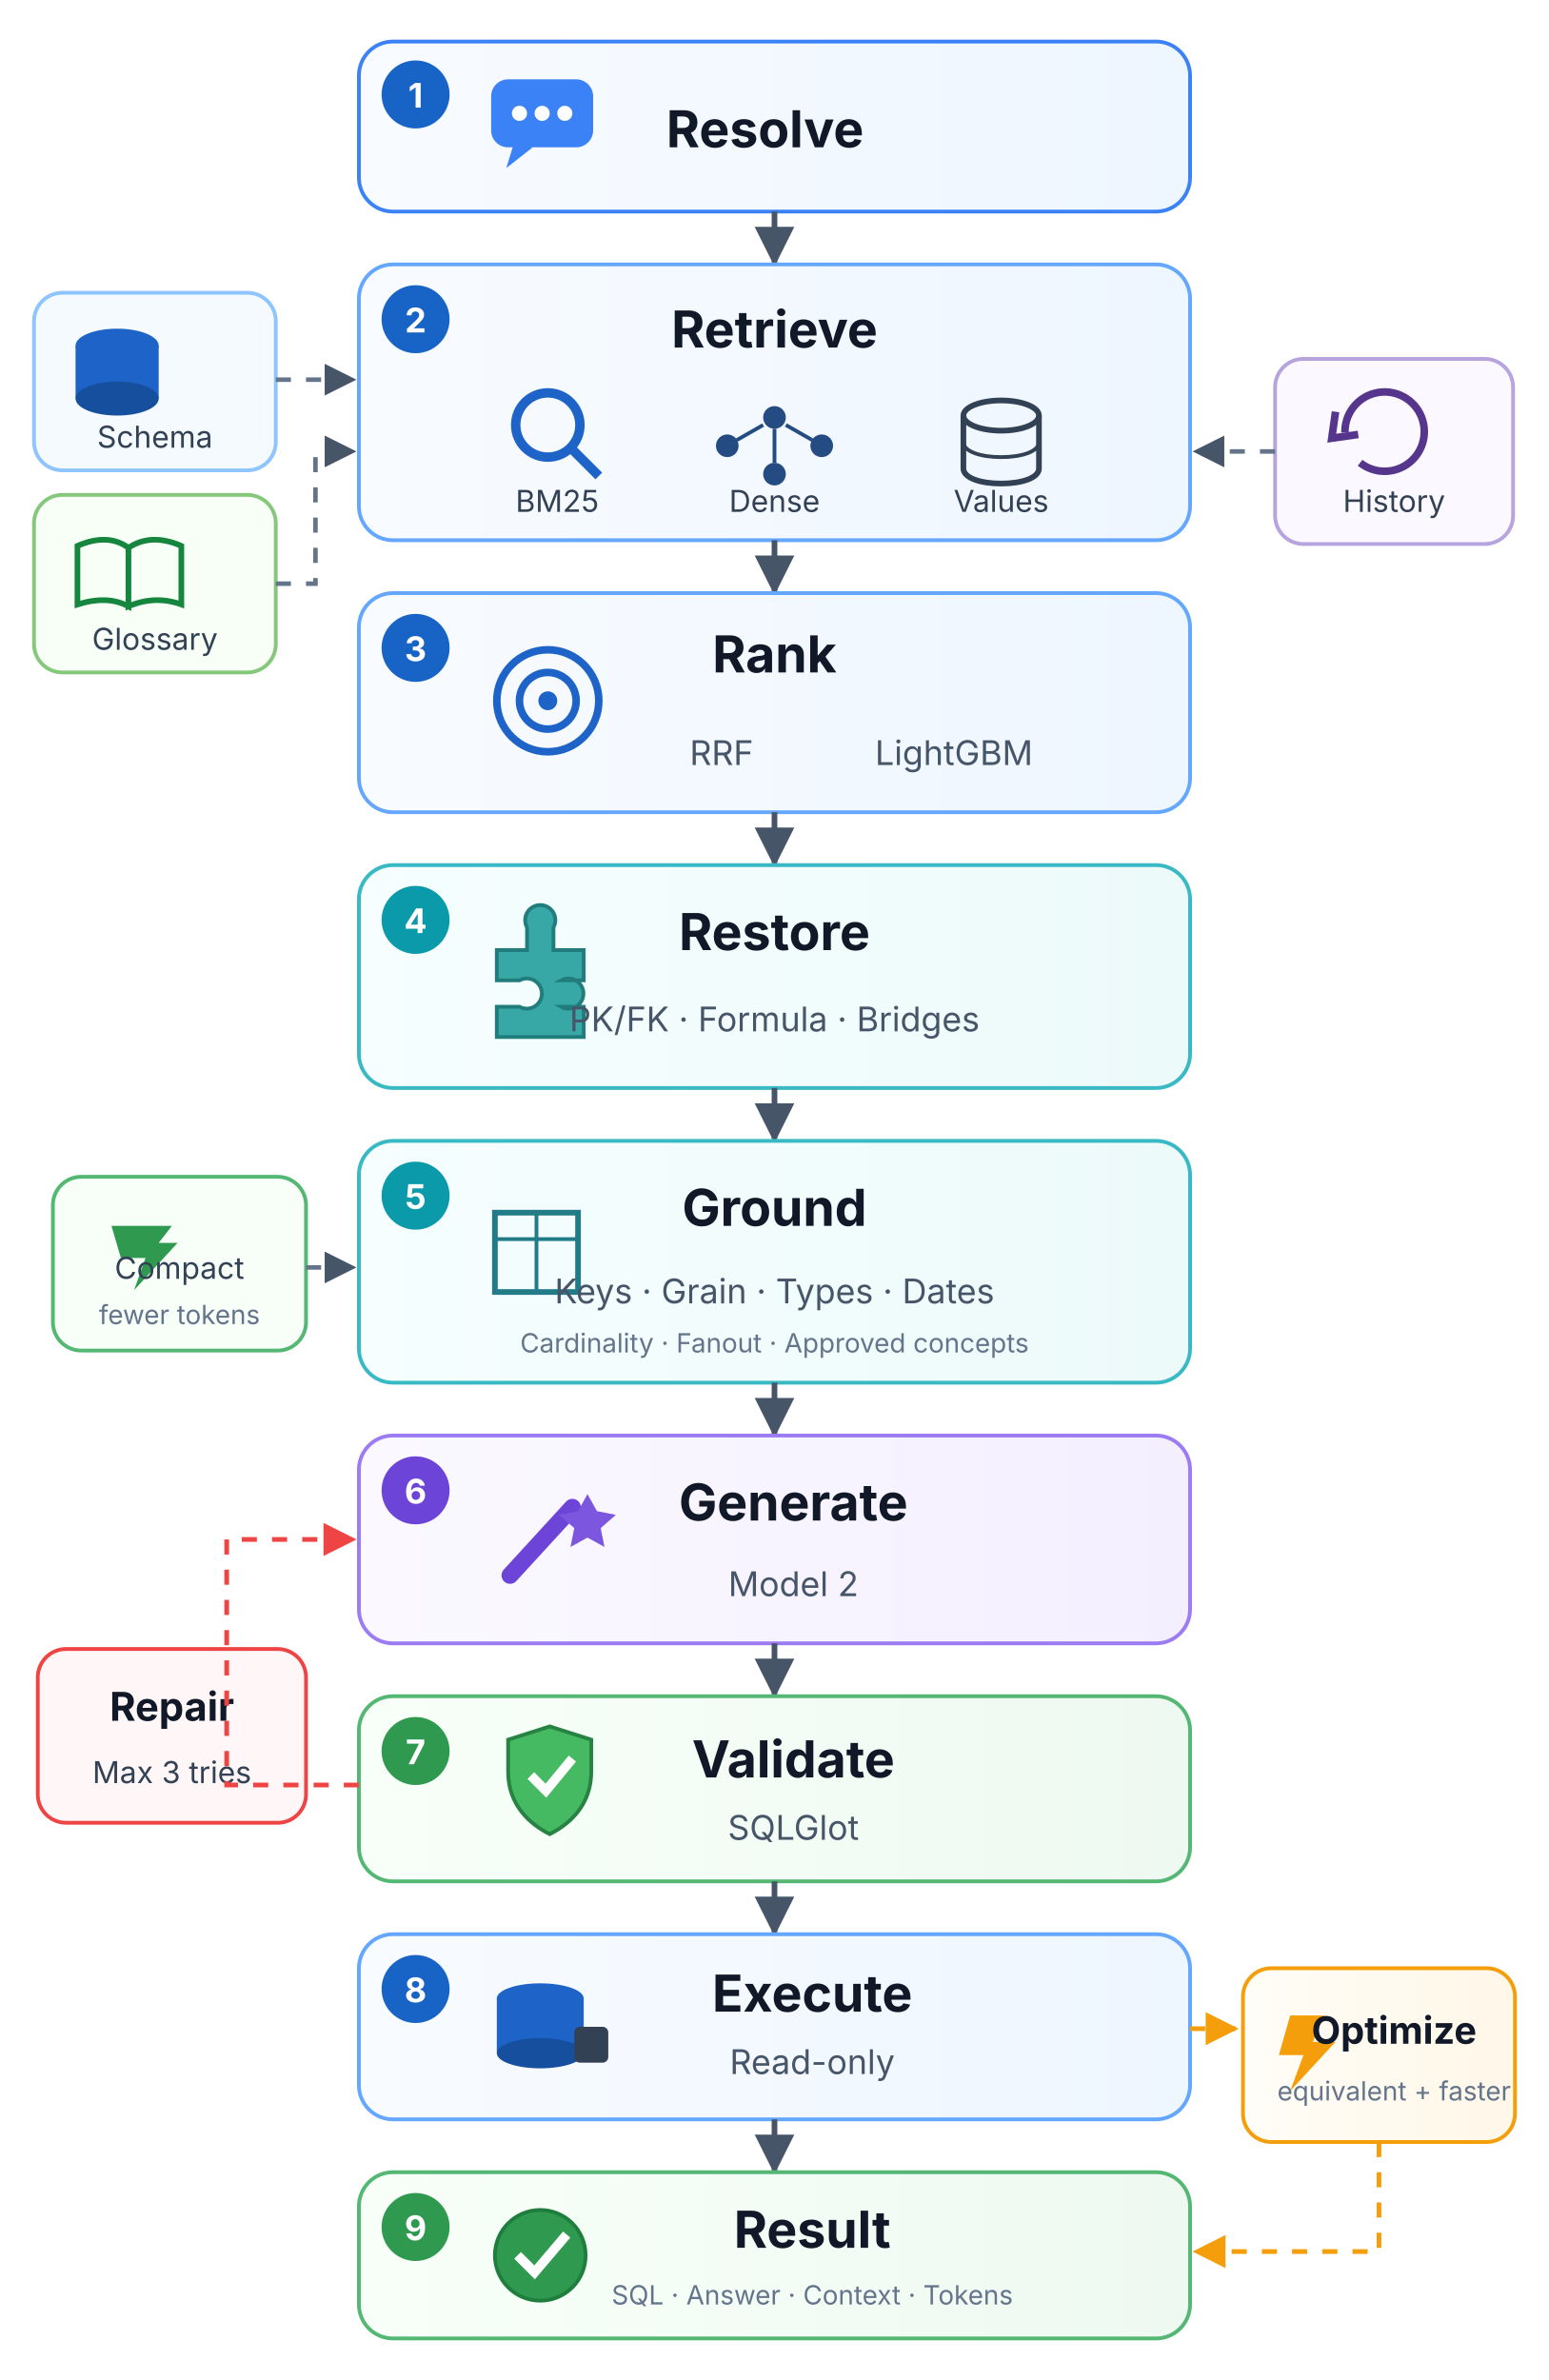
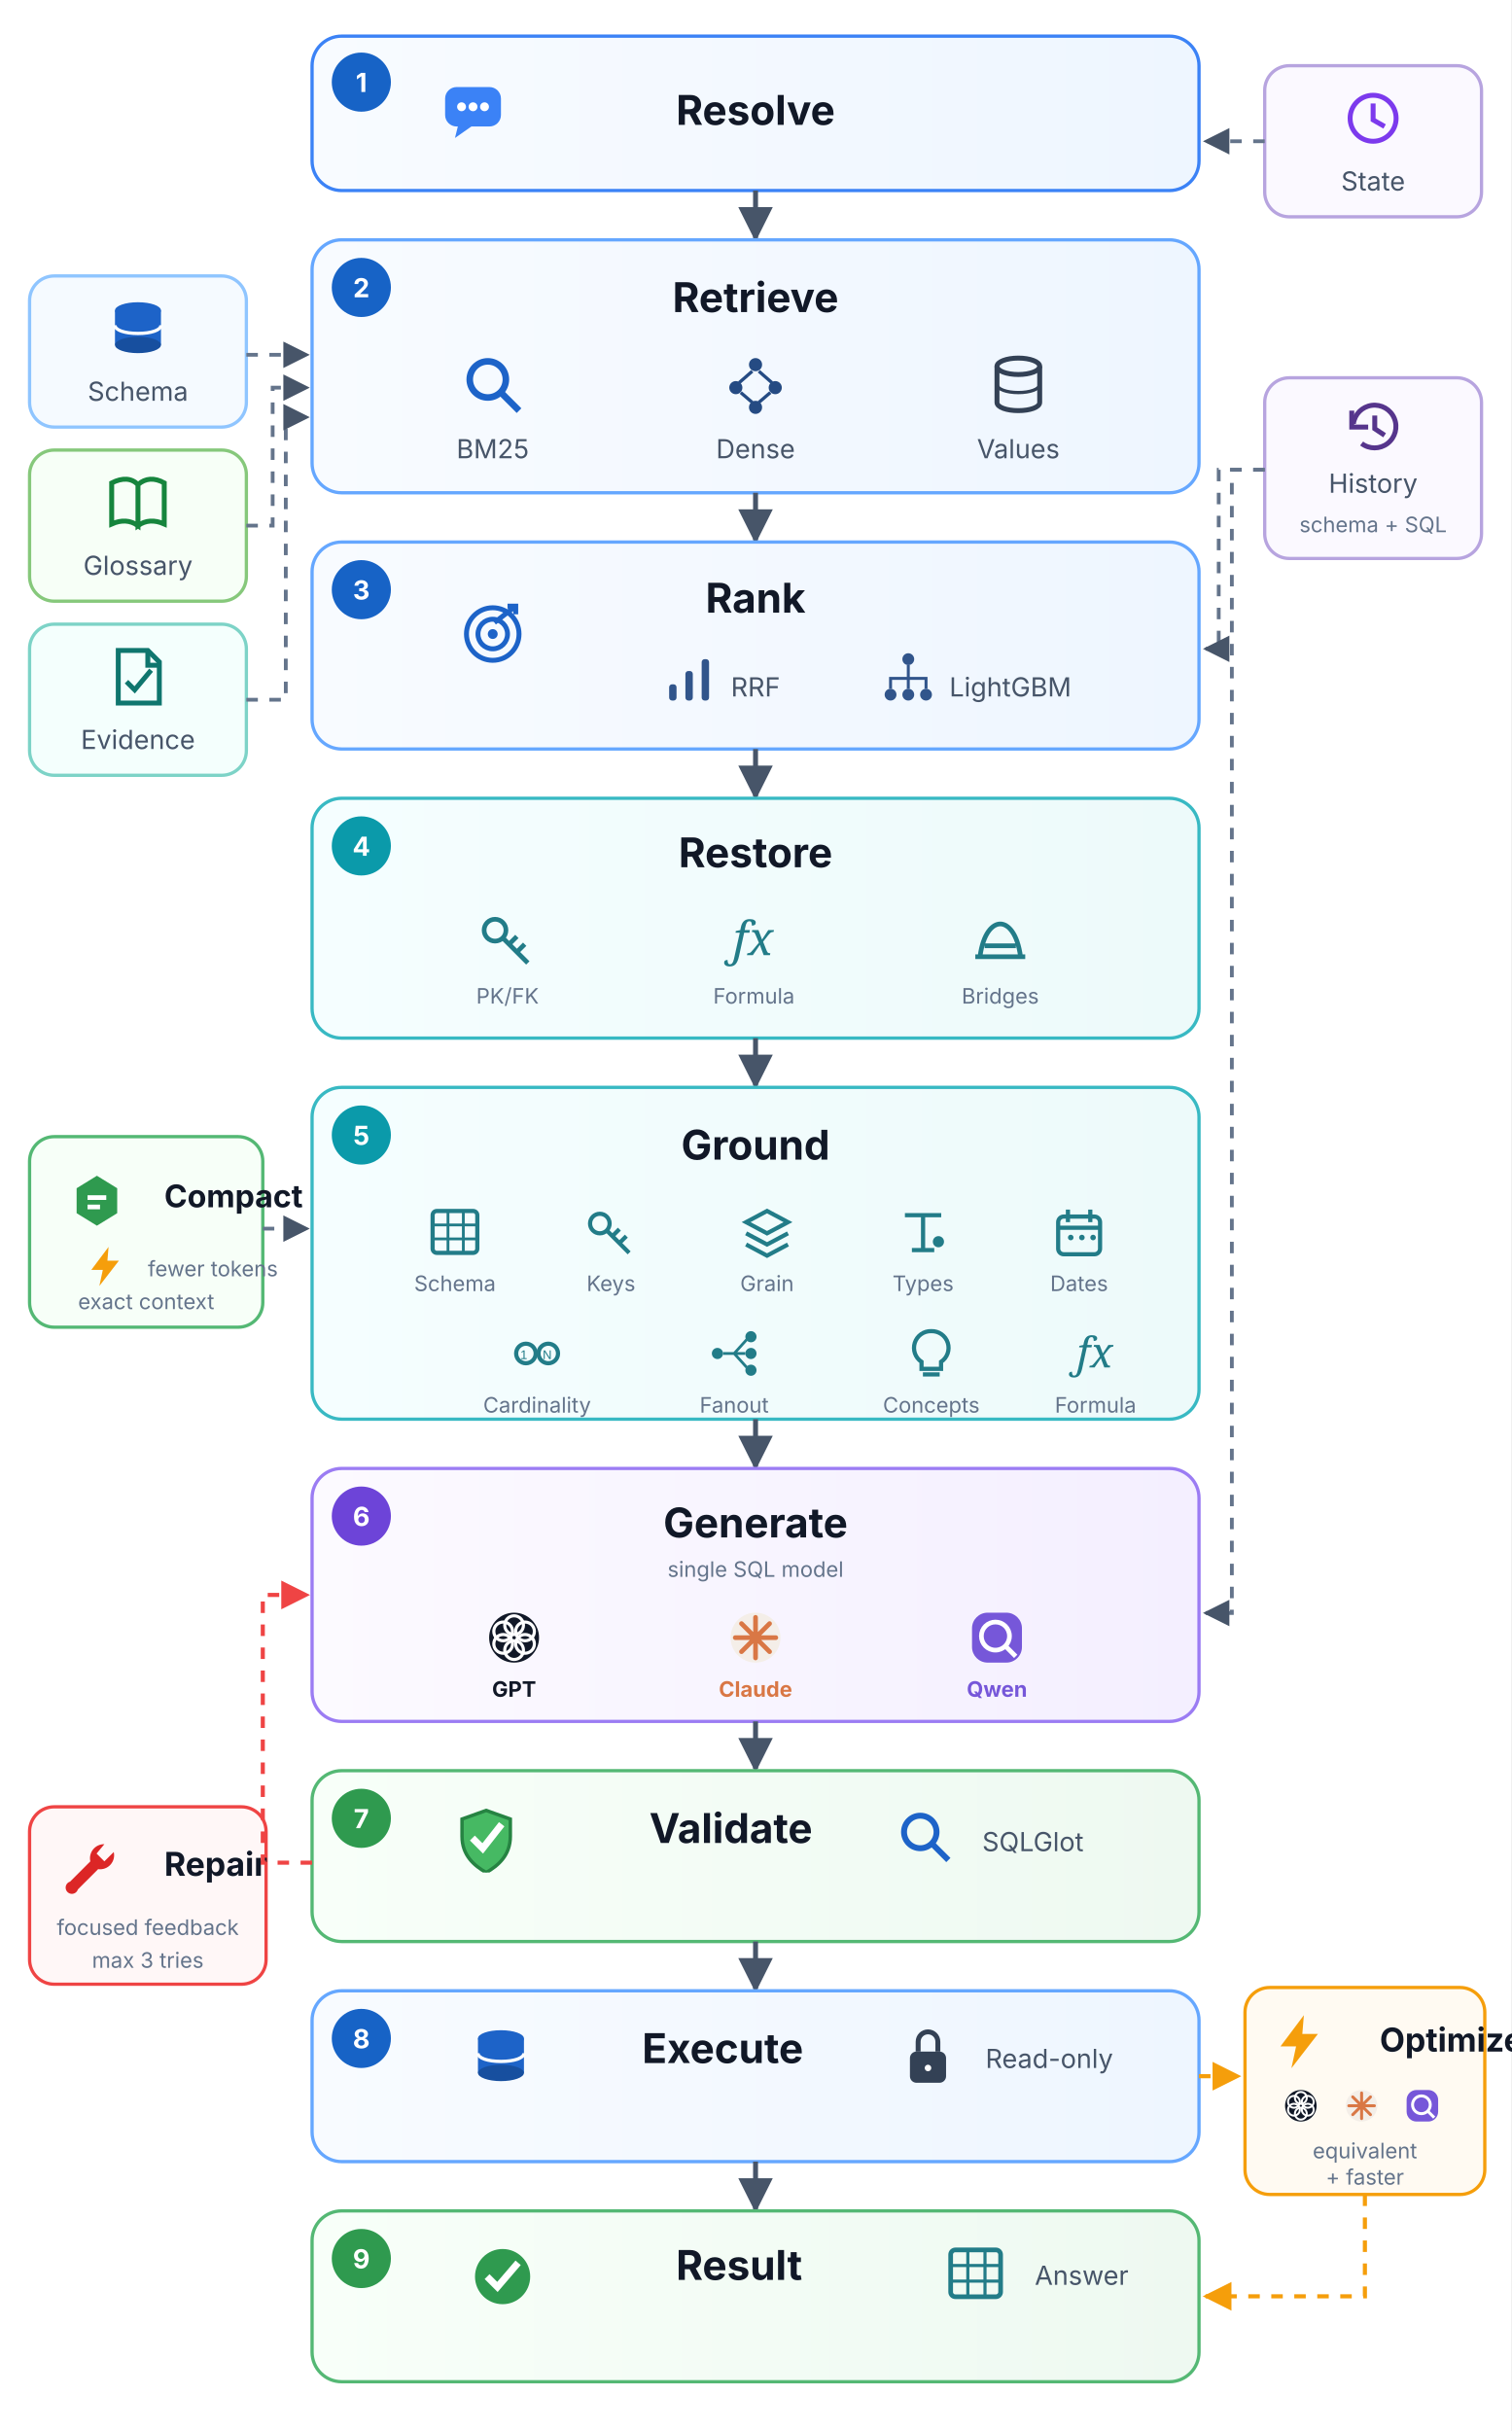
- <svg xmlns="http://www.w3.org/2000/svg" width="820" height="1260" viewBox="0 0 820 1260">
+ <svg xmlns="http://www.w3.org/2000/svg" width="920" height="1480" viewBox="0 0 920 1480">
  <defs>
    <style>
-       .title{font:700 27px Inter,Arial,sans-serif;fill:#111827}.sub{font:18px Inter,Arial,sans-serif;fill:#475569}.small{font:16px Inter,Arial,sans-serif;fill:#334155}.tiny{font:14px Inter,Arial,sans-serif;fill:#64748b}.n{font:700 18px Inter,Arial,sans-serif;fill:#fff}.arrow{stroke:#475569;stroke-width:3;fill:none;marker-end:url(#m)}.dash{stroke:#64748b;stroke-width:2.4;fill:none;stroke-dasharray:8 8;marker-end:url(#m)}.repair{stroke:#ef4444;stroke-width:2.5;fill:none;stroke-dasharray:8 8;marker-end:url(#mr)}.opt{stroke:#f59e0b;stroke-width:2.5;fill:none;stroke-dasharray:8 8;marker-end:url(#mo)}
-     </style>
-     <marker id="m" viewBox="0 0 10 10" refX="9" refY="5" markerWidth="7" markerHeight="7" orient="auto-start-reverse">
+ .t{font:700 25px Inter,Arial,sans-serif;fill:#111827}.s{font:16px Inter,Arial,sans-serif;fill:#475569}.xs{font:13px Inter,Arial,sans-serif;fill:#64748b}.n{font:700 16px Inter,Arial,sans-serif;fill:#fff}.brand{font:700 13px Inter,Arial,sans-serif}.a{stroke:#475569;stroke-width:3;fill:none;marker-end:url(#m)}.d{stroke:#64748b;stroke-width:2.3;fill:none;stroke-dasharray:7 7;marker-end:url(#m)}.r{stroke:#ef4444;stroke-width:2.5;fill:none;stroke-dasharray:7 7;marker-end:url(#mr)}.o{stroke:#f59e0b;stroke-width:2.5;fill:none;stroke-dasharray:7 7;marker-end:url(#mo)}
+ </style>
+     <marker id="m" viewBox="0 0 10 10" refX="9" refY="5" markerWidth="7" markerHeight="7" orient="auto">
      <path d="M0 0L10 5L0 10Z" fill="#475569" />
    </marker>
-     <marker id="mr" viewBox="0 0 10 10" refX="9" refY="5" markerWidth="7" markerHeight="7" orient="auto-start-reverse">
+     <marker id="mr" viewBox="0 0 10 10" refX="9" refY="5" markerWidth="7" markerHeight="7" orient="auto">
      <path d="M0 0L10 5L0 10Z" fill="#ef4444" />
    </marker>
-     <marker id="mo" viewBox="0 0 10 10" refX="9" refY="5" markerWidth="7" markerHeight="7" orient="auto-start-reverse">
+     <marker id="mo" viewBox="0 0 10 10" refX="9" refY="5" markerWidth="7" markerHeight="7" orient="auto">
      <path d="M0 0L10 5L0 10Z" fill="#f59e0b" />
    </marker>
-     <linearGradient id="blue" x1="0" x2="1">
+     <linearGradient id="b" x1="0" x2="1">
      <stop stop-color="#f8fbff" />
      <stop offset="1" stop-color="#eef6ff" />
    </linearGradient>
-     <linearGradient id="cyan" x1="0" x2="1">
-       <stop stop-color="#f6feff" />
+     <linearGradient id="c" x1="0" x2="1">
+       <stop stop-color="#f5feff" />
      <stop offset="1" stop-color="#edfafa" />
    </linearGradient>
-     <linearGradient id="purple" x1="0" x2="1">
-       <stop stop-color="#fbf9ff" />
+     <linearGradient id="p" x1="0" x2="1">
+       <stop stop-color="#fcfaff" />
      <stop offset="1" stop-color="#f4efff" />
    </linearGradient>
-     <linearGradient id="green" x1="0" x2="1">
+     <linearGradient id="g" x1="0" x2="1">
      <stop stop-color="#f8fff9" />
      <stop offset="1" stop-color="#eef9f1" />
    </linearGradient>
-     <linearGradient id="amber" x1="0" x2="1">
-       <stop stop-color="#fffdf7" />
-       <stop offset="1" stop-color="#fff7e8" />
+     <linearGradient id="y" x1="0" x2="1">
+       <stop stop-color="#fffdf6" />
+       <stop offset="1" stop-color="#fff7e7" />
    </linearGradient>
+     <symbol id="chat" viewBox="0 0 40 40">
+       <rect x="3" y="6" width="34" height="24" rx="7" fill="#3b82f6" />
+       <path d="M11 29l-2 8 10-7" fill="#3b82f6" />
+       <circle cx="13" cy="18" r="2.7" fill="#fff" />
+       <circle cx="20" cy="18" r="2.7" fill="#fff" />
+       <circle cx="27" cy="18" r="2.7" fill="#fff" />
+     </symbol>
+     <symbol id="db" viewBox="0 0 40 40">
+       <ellipse cx="20" cy="9" rx="14" ry="5" fill="#1d63c8" />
+       <rect x="6" y="9" width="28" height="21" fill="#1d63c8" />
+       <ellipse cx="20" cy="30" rx="14" ry="5" fill="#174f9f" />
+       <path d="M6 18c0 3 6 5 14 5s14-2 14-5" fill="none" stroke="#fff" stroke-width="2" />
+     </symbol>
+     <symbol id="book" viewBox="0 0 40 40">
+       <path d="M4 8q10-5 16 1v25q-7-5-16-1zM20 9q7-6 16-1v25q-9-4-16 1z" fill="none" stroke="#16853d" stroke-width="3" />
+     </symbol>
+     <symbol id="hist" viewBox="0 0 40 40">
+       <path d="M8 18a13 13 0 1 1 5 12" fill="none" stroke="#56358c" stroke-width="3" />
+       <path d="M7 10v10h10" fill="none" stroke="#56358c" stroke-width="3" />
+       <path d="M21 13v8l6 4" fill="none" stroke="#56358c" stroke-width="3" />
+     </symbol>
+     <symbol id="evidence" viewBox="0 0 40 40">
+       <path d="M8 4h18l7 7v25H8z" fill="none" stroke="#0f766e" stroke-width="3" />
+       <path d="M26 4v9h7" fill="none" stroke="#0f766e" stroke-width="3" />
+       <path d="M13 23l5 5 10-12" fill="none" stroke="#0f766e" stroke-width="3" />
+     </symbol>
+     <symbol id="state" viewBox="0 0 40 40">
+       <circle cx="20" cy="20" r="14" fill="none" stroke="#7c3aed" stroke-width="3" />
+       <path d="M20 11v10l7 4" fill="none" stroke="#7c3aed" stroke-width="3" />
+     </symbol>
+     <symbol id="search" viewBox="0 0 40 40">
+       <circle cx="17" cy="17" r="11" fill="none" stroke="#1d63c8" stroke-width="4" />
+       <line x1="25" y1="25" x2="36" y2="36" stroke="#1d63c8" stroke-width="4" />
+     </symbol>
+     <symbol id="embed" viewBox="0 0 40 40">
+       <circle cx="20" cy="8" r="4" fill="#254b83" />
+       <circle cx="8" cy="22" r="4" fill="#254b83" />
+       <circle cx="32" cy="22" r="4" fill="#254b83" />
+       <circle cx="20" cy="34" r="4" fill="#254b83" />
+       <path d="M18 12L10 19M22 12l8 7M11 25l7 6M29 25l-7 6" stroke="#254b83" stroke-width="2" />
+     </symbol>
+     <symbol id="values" viewBox="0 0 40 40">
+       <ellipse cx="20" cy="9" rx="13" ry="5" fill="none" stroke="#334155" stroke-width="3" />
+       <path d="M7 9v22c0 3 6 5 13 5s13-2 13-5V9" fill="none" stroke="#334155" stroke-width="3" />
+       <path d="M7 20c0 3 6 5 13 5s13-2 13-5" fill="none" stroke="#334155" stroke-width="2" />
+     </symbol>
+     <symbol id="target" viewBox="0 0 40 40">
+       <circle cx="20" cy="20" r="16" fill="none" stroke="#1d63c8" stroke-width="3" />
+       <circle cx="20" cy="20" r="9" fill="none" stroke="#1d63c8" stroke-width="3" />
+       <circle cx="20" cy="20" r="3" fill="#1d63c8" />
+       <path d="M21 13L34 3M29 3h5v5" stroke="#1d63c8" stroke-width="3" fill="none" />
+     </symbol>
+     <symbol id="bars" viewBox="0 0 40 40">
+       <rect x="6" y="24" width="5" height="11" rx="2" fill="#31558b" />
+       <rect x="17" y="15" width="5" height="20" rx="2" fill="#31558b" />
+       <rect x="28" y="7" width="5" height="28" rx="2" fill="#31558b" />
+     </symbol>
+     <symbol id="tree" viewBox="0 0 40 40">
+       <circle cx="20" cy="7" r="4" fill="#31558b" />
+       <circle cx="8" cy="31" r="4" fill="#31558b" />
+       <circle cx="20" cy="31" r="4" fill="#31558b" />
+       <circle cx="32" cy="31" r="4" fill="#31558b" />
+       <path d="M20 11v9M8 27v-7h24v7M20 20v7" stroke="#31558b" stroke-width="2" fill="none" />
+     </symbol>
+     <symbol id="key" viewBox="0 0 40 40">
+       <circle cx="12" cy="14" r="7" fill="none" stroke="#227c88" stroke-width="3" />
+       <path d="M17 19l16 16M26 28l5-5M21 23l5-5" stroke="#227c88" stroke-width="3" />
+     </symbol>
+     <symbol id="formula" viewBox="0 0 40 40">
+       <text x="4" y="30" font-family="Georgia,serif" font-size="30" font-style="italic" fill="#227c88">ƒx</text>
+     </symbol>
+     <symbol id="bridge" viewBox="0 0 40 40">
+       <path d="M4 31h32M7 31c2-15 8-21 13-21s11 6 13 21M10 24h20" fill="none" stroke="#227c88" stroke-width="3" />
+     </symbol>
+     <symbol id="table" viewBox="0 0 40 40">
+       <rect x="4" y="5" width="32" height="30" rx="3" fill="none" stroke="#227c88" stroke-width="3" />
+       <path d="M4 15h32M4 25h32M15 5v30M26 5v30" stroke="#227c88" stroke-width="2" />
+     </symbol>
+     <symbol id="grain" viewBox="0 0 40 40">
+       <path d="M20 5L35 13 20 21 5 13zM5 21l15 8 15-8M5 29l15 8 15-8" fill="none" stroke="#227c88" stroke-width="3" />
+     </symbol>
+     <symbol id="type" viewBox="0 0 40 40">
+       <path d="M7 8h26M20 8v25M12 33h16" stroke="#227c88" stroke-width="3" fill="none" />
+       <circle cx="31" cy="27" r="4" fill="#227c88" />
+     </symbol>
+     <symbol id="date" viewBox="0 0 40 40">
+       <rect x="5" y="9" width="30" height="27" rx="4" fill="none" stroke="#227c88" stroke-width="3" />
+       <path d="M5 17h30M12 4v9M28 4v9" stroke="#227c88" stroke-width="3" />
+       <circle cx="14" cy="24" r="2" fill="#227c88" />
+       <circle cx="22" cy="24" r="2" fill="#227c88" />
+       <circle cx="30" cy="24" r="2" fill="#227c88" />
+     </symbol>
+     <symbol id="card" viewBox="0 0 40 40">
+       <circle cx="12" cy="20" r="7" fill="none" stroke="#227c88" stroke-width="3" />
+       <circle cx="28" cy="20" r="7" fill="none" stroke="#227c88" stroke-width="3" />
+       <path d="M19 20h2" stroke="#227c88" stroke-width="3" />
+       <text x="8" y="24" font-family="Arial" font-size="9" fill="#227c88">1</text>
+       <text x="24" y="24" font-family="Arial" font-size="9" fill="#227c88">N</text>
+     </symbol>
+     <symbol id="fanout" viewBox="0 0 40 40">
+       <circle cx="8" cy="20" r="4" fill="#227c88" />
+       <circle cx="32" cy="8" r="4" fill="#227c88" />
+       <circle cx="32" cy="20" r="4" fill="#227c88" />
+       <circle cx="32" cy="32" r="4" fill="#227c88" />
+       <path d="M12 20h8M20 20l9-10M20 20h8M20 20l9 10" stroke="#227c88" stroke-width="2" />
+     </symbol>
+     <symbol id="concept" viewBox="0 0 40 40">
+       <path d="M20 4a12 12 0 0 0-7 22v5h14v-5a12 12 0 0 0-7-22z" fill="none" stroke="#227c88" stroke-width="3" />
+       <path d="M14 35h12" stroke="#227c88" stroke-width="3" />
+     </symbol>
+     <symbol id="bolt" viewBox="0 0 40 40">
+       <path d="M23 3L8 23h10l-3 14 17-22H22z" fill="#f59e0b" />
+     </symbol>
+     <symbol id="token" viewBox="0 0 40 40">
+       <path d="M20 4l13 8v16l-13 8-13-8V12z" fill="#2f9a4f" />
+       <path d="M14 18h12M14 24h8" stroke="#fff" stroke-width="3" />
+     </symbol>
+     <symbol id="gpt" viewBox="0 0 40 40">
+       <circle cx="20" cy="20" r="16" fill="#111827" />
+       <g fill="none" stroke="#fff" stroke-width="2">
+         <circle cx="20" cy="12" r="6" />
+         <circle cx="27" cy="16" r="6" />
+         <circle cx="27" cy="24" r="6" />
+         <circle cx="20" cy="28" r="6" />
+         <circle cx="13" cy="24" r="6" />
+         <circle cx="13" cy="16" r="6" />
+       </g>
+     </symbol>
+     <symbol id="claude" viewBox="0 0 40 40">
+       <circle cx="20" cy="20" r="16" fill="#f4eee8" />
+       <g stroke="#d97745" stroke-width="3" stroke-linecap="round">
+         <path d="M20 7v26M7 20h26M11 11l18 18M29 11L11 29" />
+       </g>
+     </symbol>
+     <symbol id="qwen" viewBox="0 0 40 40">
+       <rect x="4" y="4" width="32" height="32" rx="10" fill="#7657d9" />
+       <circle cx="19" cy="19" r="9" fill="none" stroke="#fff" stroke-width="3" />
+       <path d="M25 25l7 7" stroke="#fff" stroke-width="3" />
+     </symbol>
+     <symbol id="shield" viewBox="0 0 40 40">
+       <path d="M20 4l14 5v10c0 11-7 17-14 21C13 36 6 30 6 19V9z" fill="#46b963" stroke="#268342" stroke-width="2" />
+       <path d="M12 20l6 6 11-14" stroke="#fff" stroke-width="4" fill="none" />
+     </symbol>
+     <symbol id="lock" viewBox="0 0 40 40">
+       <rect x="9" y="17" width="22" height="19" rx="4" fill="#334155" />
+       <path d="M14 17v-6a6 6 0 0 1 12 0v6" fill="none" stroke="#334155" stroke-width="3" />
+       <circle cx="20" cy="27" r="2" fill="#fff" />
+     </symbol>
+     <symbol id="repair" viewBox="0 0 40 40">
+       <path d="M29 5a9 9 0 0 0-9 11L7 29a4 4 0 1 0 5 5l13-13A9 9 0 0 0 35 10l-6 6-5-5z" fill="#dc2626" />
+     </symbol>
+     <symbol id="result" viewBox="0 0 40 40">
+       <circle cx="20" cy="20" r="16" fill="#2f9a4f" />
+       <path d="M11 20l6 6 12-14" fill="none" stroke="#fff" stroke-width="4" />
+     </symbol>
  </defs>
-   <rect width="820" height="1260" fill="#fff" />
-   <rect x="18" y="155" width="128" height="94" rx="15" fill="#f5faff" stroke="#8fc5ff" stroke-width="2" />
-   <ellipse cx="62" cy="183" rx="22" ry="9" fill="#1d63c8" />
-   <rect x="40" y="183" width="44" height="28" fill="#1d63c8" />
-   <ellipse cx="62" cy="211" rx="22" ry="9" fill="#174f9f" />
-   <text x="82" y="237" text-anchor="middle" class="small">Schema</text>
-   <rect x="18" y="262" width="128" height="94" rx="15" fill="#f7fff7" stroke="#86c87b" stroke-width="2" />
-   <path d="M41 289 Q57 282 68 290 V321 Q57 315 41 320Z M68 290 Q80 282 96 289 V320 Q82 315 68 321Z" fill="none" stroke="#16853d" stroke-width="3" />
-   <text x="82" y="344" text-anchor="middle" class="small">Glossary</text>
-   <rect x="675" y="190" width="126" height="98" rx="15" fill="#fbf9ff" stroke="#b7a4df" stroke-width="2" />
-   <path d="M712 229 a21 21 0 1 1 8 16" fill="none" stroke="#56358c" stroke-width="4" />
-   <path d="M707 218 l-2 14 14-2" fill="none" stroke="#56358c" stroke-width="4" />
-   <text x="738" y="271" text-anchor="middle" class="small">History</text>
-   <rect x="190" y="22" width="440" height="90" rx="18" fill="url(#blue)" stroke="#3b82f6" stroke-width="2" />
-   <circle cx="220" cy="50" r="18" fill="#1763c6" />
-   <text x="220" y="57" text-anchor="middle" class="n">1</text>
-   <rect x="260" y="42" width="54" height="36" rx="9" fill="#3b82f6" />
-   <path d="M272 76l-4 13 14-11" fill="#3b82f6" />
-   <circle cx="275" cy="60" r="4" fill="#fff" />
-   <circle cx="287" cy="60" r="4" fill="#fff" />
-   <circle cx="299" cy="60" r="4" fill="#fff" />
-   <text x="405" y="78" text-anchor="middle" class="title">Resolve</text>
-   <path d="M410 112V139" class="arrow" />
-   <rect x="190" y="140" width="440" height="146" rx="18" fill="url(#blue)" stroke="#65a7ff" stroke-width="2" />
-   <circle cx="220" cy="169" r="18" fill="#1763c6" />
-   <text x="220" y="176" text-anchor="middle" class="n">2</text>
-   <text x="410" y="184" text-anchor="middle" class="title">Retrieve</text>
-   <circle cx="290" cy="225" r="17" fill="none" stroke="#1d63c8" stroke-width="5" />
-   <line x1="303" y1="238" x2="317" y2="252" stroke="#1d63c8" stroke-width="5" />
-   <text x="295" y="271" text-anchor="middle" class="small">BM25</text>
-   <circle cx="410" cy="221" r="6" fill="#254b83" />
-   <circle cx="385" cy="236" r="6" fill="#254b83" />
-   <circle cx="435" cy="236" r="6" fill="#254b83" />
-   <circle cx="410" cy="251" r="6" fill="#254b83" />
-   <line x1="410" y1="227" x2="410" y2="245" stroke="#254b83" stroke-width="2" />
-   <line x1="404" y1="225" x2="390" y2="233" stroke="#254b83" stroke-width="2" />
-   <line x1="416" y1="225" x2="430" y2="233" stroke="#254b83" stroke-width="2" />
-   <text x="410" y="271" text-anchor="middle" class="small">Dense</text>
-   <ellipse cx="530" cy="220" rx="20" ry="8" fill="none" stroke="#334155" stroke-width="3" />
-   <path d="M510 220v28c0 5 9 8 20 8s20-3 20-8v-28" fill="none" stroke="#334155" stroke-width="3" />
-   <path d="M510 234c0 5 9 8 20 8s20-3 20-8" fill="none" stroke="#334155" stroke-width="2" />
-   <text x="530" y="271" text-anchor="middle" class="small">Values</text>
-   <path d="M146 201H187" class="dash" />
-   <path d="M146 309H167V239H187" class="dash" />
-   <path d="M675 239H633" class="dash" />
-   <path d="M410 286V313" class="arrow" />
-   <rect x="190" y="314" width="440" height="116" rx="18" fill="url(#blue)" stroke="#65a7ff" stroke-width="2" />
-   <circle cx="220" cy="343" r="18" fill="#1763c6" />
-   <text x="220" y="350" text-anchor="middle" class="n">3</text>
-   <circle cx="290" cy="371" r="27" fill="none" stroke="#1d63c8" stroke-width="4" />
-   <circle cx="290" cy="371" r="15" fill="none" stroke="#1d63c8" stroke-width="4" />
-   <circle cx="290" cy="371" r="5" fill="#1d63c8" />
-   <text x="410" y="356" text-anchor="middle" class="title">Rank</text>
-   <text x="382" y="405" text-anchor="middle" class="sub">RRF</text>
-   <text x="505" y="405" text-anchor="middle" class="sub">LightGBM</text>
-   <path d="M410 430V457" class="arrow" />
-   <rect x="190" y="458" width="440" height="118" rx="18" fill="url(#cyan)" stroke="#38b9c3" stroke-width="2" />
-   <circle cx="220" cy="487" r="18" fill="#0b9aaa" />
-   <text x="220" y="494" text-anchor="middle" class="n">4</text>
-   <path d="M263 503h16v-12a8 8 0 1 1 14 0v12h16v16h-12a8 8 0 1 1 0 14h12v16h-46v-16h12a8 8 0 1 0 0-14h-12z" fill="#37a8a6" stroke="#217d7c" stroke-width="2" />
-   <text x="410" y="503" text-anchor="middle" class="title">Restore</text>
-   <text x="410" y="546" text-anchor="middle" class="sub">PK/FK · Formula · Bridges</text>
-   <path d="M410 576V603" class="arrow" />
-   <rect x="190" y="604" width="440" height="128" rx="18" fill="url(#cyan)" stroke="#38b9c3" stroke-width="2" />
-   <circle cx="220" cy="633" r="18" fill="#0b9aaa" />
-   <text x="220" y="640" text-anchor="middle" class="n">5</text>
-   <path d="M262 642h44v42h-44z" fill="none" stroke="#227c88" stroke-width="3" />
-   <line x1="284" y1="642" x2="284" y2="684" stroke="#227c88" stroke-width="2" />
-   <line x1="262" y1="656" x2="306" y2="656" stroke="#227c88" stroke-width="2" />
-   <text x="410" y="649" text-anchor="middle" class="title">Ground</text>
-   <text x="410" y="690" text-anchor="middle" class="sub">Keys · Grain · Types · Dates</text>
-   <text x="410" y="716" text-anchor="middle" class="tiny">Cardinality · Fanout · Approved concepts</text>
-   <path d="M410 732V759" class="arrow" />
-   <rect x="28" y="623" width="134" height="92" rx="15" fill="#f7fff8" stroke="#54b874" stroke-width="2" />
-   <path d="M59 649h32l-7 9h10l-23 25 6-17H64z" fill="#2f9a4f" />
-   <text x="95" y="677" text-anchor="middle" class="small">Compact</text>
-   <text x="95" y="701" text-anchor="middle" class="tiny">fewer tokens</text>
-   <path d="M162 671H187" class="dash" />
-   <rect x="190" y="760" width="440" height="110" rx="18" fill="url(#purple)" stroke="#9b7cf3" stroke-width="2" />
-   <circle cx="220" cy="789" r="18" fill="#6d44d8" />
-   <text x="220" y="796" text-anchor="middle" class="n">6</text>
-   <line x1="270" y1="834" x2="303" y2="798" stroke="#6d44d8" stroke-width="9" stroke-linecap="round" />
-   <path d="M311 791l5 9 10 2-8 7 2 10-9-5-9 5 2-10-8-7 10-2z" fill="#7c56df" />
-   <text x="420" y="805" text-anchor="middle" class="title">Generate</text>
-   <text x="420" y="845" text-anchor="middle" class="sub">Model 2</text>
-   <path d="M410 870V897" class="arrow" />
-   <rect x="190" y="898" width="440" height="98" rx="18" fill="url(#green)" stroke="#54b874" stroke-width="2" />
-   <circle cx="220" cy="927" r="18" fill="#2f9a4f" />
-   <text x="220" y="934" text-anchor="middle" class="n">7</text>
-   <path d="M269 921l22-7 22 7v17c0 18-12 28-22 33-10-5-22-15-22-33z" fill="#46b963" stroke="#268342" stroke-width="2" />
-   <path d="M281 940l8 8 14-17" fill="none" stroke="#fff" stroke-width="5" />
-   <text x="420" y="941" text-anchor="middle" class="title">Validate</text>
-   <text x="420" y="974" text-anchor="middle" class="sub">SQLGlot</text>
-   <path d="M410 996V1023" class="arrow" />
-   <rect x="190" y="1024" width="440" height="98" rx="18" fill="url(#blue)" stroke="#65a7ff" stroke-width="2" />
-   <circle cx="220" cy="1053" r="18" fill="#1763c6" />
-   <text x="220" y="1060" text-anchor="middle" class="n">8</text>
-   <ellipse cx="286" cy="1058" rx="23" ry="8" fill="#1d63c8" />
-   <rect x="263" y="1058" width="46" height="29" fill="#1d63c8" />
-   <ellipse cx="286" cy="1087" rx="23" ry="8" fill="#174f9f" />
-   <rect x="304" y="1073" width="18" height="19" rx="3" fill="#334155" />
-   <text x="430" y="1065" text-anchor="middle" class="title">Execute</text>
-   <text x="430" y="1098" text-anchor="middle" class="sub">Read-only</text>
-   <path d="M410 1122V1149" class="arrow" />
-   <rect x="190" y="1150" width="440" height="88" rx="18" fill="url(#green)" stroke="#54b874" stroke-width="2" />
-   <circle cx="220" cy="1179" r="18" fill="#2f9a4f" />
-   <text x="220" y="1186" text-anchor="middle" class="n">9</text>
-   <circle cx="286" cy="1194" r="24" fill="#2f9a4f" stroke="#1f7e3d" stroke-width="2" />
-   <path d="M274 1194l9 9 17-20" fill="none" stroke="#fff" stroke-width="5" />
-   <text x="430" y="1190" text-anchor="middle" class="title">Result</text>
-   <text x="430" y="1220" text-anchor="middle" class="tiny">SQL · Answer · Context · Tokens</text>
-   <rect x="20" y="873" width="142" height="92" rx="15" fill="#fff7f7" stroke="#ef4444" stroke-width="2" />
-   <text x="91" y="911" text-anchor="middle" class="title" style="font-size:21px">Repair</text>
-   <text x="91" y="944" text-anchor="middle" class="small">Max 3 tries</text>
-   <path d="M190 945H120V815H187" class="repair" />
-   <rect x="658" y="1042" width="144" height="92" rx="15" fill="url(#amber)" stroke="#f59e0b" stroke-width="2" />
-   <path d="M683 1067h18l-6 14h12l-24 26 7-19h-13z" fill="#f59e0b" />
-   <text x="738" y="1082" text-anchor="middle" class="title" style="font-size:20px">Optimize</text>
-   <text x="738" y="1112" text-anchor="middle" class="tiny">equivalent + faster</text>
-   <path d="M630 1074H654" class="opt" />
-   <path d="M730 1134V1192H633" class="opt" />
+   <rect width="920" height="1480" fill="#fff" />
+   <g transform="translate(18 168)">
+     <rect width="132" height="92" rx="15" fill="#f5faff" stroke="#8fc5ff" stroke-width="2" />
+     <use href="#db" x="46" y="12" width="40" height="40" />
+     <text x="66" y="76" text-anchor="middle" class="s">Schema</text>
+   </g>
+   <g transform="translate(18 274)">
+     <rect width="132" height="92" rx="15" fill="#f7fff7" stroke="#86c87b" stroke-width="2" />
+     <use href="#book" x="46" y="12" width="40" height="40" />
+     <text x="66" y="76" text-anchor="middle" class="s">Glossary</text>
+   </g>
+   <g transform="translate(18 380)">
+     <rect width="132" height="92" rx="15" fill="#f4fffd" stroke="#7dd3c7" stroke-width="2" />
+     <use href="#evidence" x="46" y="12" width="40" height="40" />
+     <text x="66" y="76" text-anchor="middle" class="s">Evidence</text>
+   </g>
+   <g transform="translate(770 40)">
+     <rect width="132" height="92" rx="15" fill="#fbf9ff" stroke="#b7a4df" stroke-width="2" />
+     <use href="#state" x="46" y="12" width="40" height="40" />
+     <text x="66" y="76" text-anchor="middle" class="s">State</text>
+   </g>
+   <g transform="translate(770 230)">
+     <rect width="132" height="110" rx="15" fill="#fbf9ff" stroke="#b7a4df" stroke-width="2" />
+     <use href="#hist" x="46" y="10" width="40" height="40" />
+     <text x="66" y="70" text-anchor="middle" class="s">History</text>
+     <text x="66" y="94" text-anchor="middle" class="xs">schema + SQL</text>
+   </g>
+   <g>
+     <rect x="190" y="22" width="540" height="94" rx="18" fill="url(#b)" stroke="#3b82f6" stroke-width="2" />
+     <circle cx="220" cy="50" r="18" fill="#1763c6" />
+     <text x="220" y="56" text-anchor="middle" class="n">1</text>
+     <use href="#chat" x="268" y="47" width="40" height="40" />
+     <text x="460" y="76" text-anchor="middle" class="t">Resolve</text>
+   </g>
+   <path d="M770 86H734" class="d" />
+   <path d="M460 116V145" class="a" />
+   <g>
+     <rect x="190" y="146" width="540" height="154" rx="18" fill="url(#b)" stroke="#65a7ff" stroke-width="2" />
+     <circle cx="220" cy="175" r="18" fill="#1763c6" />
+     <text x="220" y="181" text-anchor="middle" class="n">2</text>
+     <text x="460" y="190" text-anchor="middle" class="t">Retrieve</text>
+     <use href="#search" x="280" y="214" width="40" height="40" />
+     <text x="300" y="279" text-anchor="middle" class="s">BM25</text>
+     <use href="#embed" x="440" y="214" width="40" height="40" />
+     <text x="460" y="279" text-anchor="middle" class="s">Dense</text>
+     <use href="#values" x="600" y="214" width="40" height="40" />
+     <text x="620" y="279" text-anchor="middle" class="s">Values</text>
+   </g>
+   <path d="M150 216H187" class="d" />
+   <path d="M150 320H166V236H187" class="d" />
+   <path d="M150 426H174V254H187" class="d" />
+   <path d="M460 300V329" class="a" />
+   <g>
+     <rect x="190" y="330" width="540" height="126" rx="18" fill="url(#b)" stroke="#65a7ff" stroke-width="2" />
+     <circle cx="220" cy="359" r="18" fill="#1763c6" />
+     <text x="220" y="365" text-anchor="middle" class="n">3</text>
+     <use href="#target" x="280" y="366" width="40" height="40" />
+     <text x="460" y="373" text-anchor="middle" class="t">Rank</text>
+     <use href="#bars" x="402" y="395" width="36" height="36" />
+     <text x="445" y="424" class="s">RRF</text>
+     <use href="#tree" x="535" y="395" width="36" height="36" />
+     <text x="578" y="424" class="s">LightGBM</text>
+   </g>
+   <path d="M770 286H742V395H734" class="d" />
+   <path d="M460 456V485" class="a" />
+   <g>
+     <rect x="190" y="486" width="540" height="146" rx="18" fill="url(#c)" stroke="#38b9c3" stroke-width="2" />
+     <circle cx="220" cy="515" r="18" fill="#0b9aaa" />
+     <text x="220" y="521" text-anchor="middle" class="n">4</text>
+     <text x="460" y="528" text-anchor="middle" class="t">Restore</text>
+     <g transform="translate(290 553)">
+       <use href="#key" width="38" height="38" />
+       <text x="19" y="58" text-anchor="middle" class="xs">PK/FK</text>
+     </g>
+     <g transform="translate(440 553)">
+       <use href="#formula" width="38" height="38" />
+       <text x="19" y="58" text-anchor="middle" class="xs">Formula</text>
+     </g>
+     <g transform="translate(590 553)">
+       <use href="#bridge" width="38" height="38" />
+       <text x="19" y="58" text-anchor="middle" class="xs">Bridges</text>
+     </g>
+   </g>
+   <path d="M460 632V661" class="a" />
+   <g>
+     <rect x="190" y="662" width="540" height="202" rx="18" fill="url(#c)" stroke="#38b9c3" stroke-width="2" />
+     <circle cx="220" cy="691" r="18" fill="#0b9aaa" />
+     <text x="220" y="697" text-anchor="middle" class="n">5</text>
+     <text x="460" y="706" text-anchor="middle" class="t">Ground</text>
+     <g transform="translate(260 733)">
+       <use href="#table" width="34" height="34" />
+       <text x="17" y="53" text-anchor="middle" class="xs">Schema</text>
+     </g>
+     <g transform="translate(355 733)">
+       <use href="#key" width="34" height="34" />
+       <text x="17" y="53" text-anchor="middle" class="xs">Keys</text>
+     </g>
+     <g transform="translate(450 733)">
+       <use href="#grain" width="34" height="34" />
+       <text x="17" y="53" text-anchor="middle" class="xs">Grain</text>
+     </g>
+     <g transform="translate(545 733)">
+       <use href="#type" width="34" height="34" />
+       <text x="17" y="53" text-anchor="middle" class="xs">Types</text>
+     </g>
+     <g transform="translate(640 733)">
+       <use href="#date" width="34" height="34" />
+       <text x="17" y="53" text-anchor="middle" class="xs">Dates</text>
+     </g>
+     <g transform="translate(310 807)">
+       <use href="#card" width="34" height="34" />
+       <text x="17" y="53" text-anchor="middle" class="xs">Cardinality</text>
+     </g>
+     <g transform="translate(430 807)">
+       <use href="#fanout" width="34" height="34" />
+       <text x="17" y="53" text-anchor="middle" class="xs">Fanout</text>
+     </g>
+     <g transform="translate(550 807)">
+       <use href="#concept" width="34" height="34" />
+       <text x="17" y="53" text-anchor="middle" class="xs">Concepts</text>
+     </g>
+     <g transform="translate(650 807)">
+       <use href="#formula" width="34" height="34" />
+       <text x="17" y="53" text-anchor="middle" class="xs">Formula</text>
+     </g>
+   </g>
+   <g transform="translate(18 692)">
+     <rect width="142" height="116" rx="15" fill="#f7fff8" stroke="#54b874" stroke-width="2" />
+     <use href="#token" x="22" y="20" width="38" height="38" />
+     <text x="82" y="43" class="t" style="font-size:19px">Compact</text>
+     <use href="#bolt" x="32" y="65" width="28" height="28" />
+     <text x="72" y="85" class="xs">fewer tokens</text>
+     <text x="71" y="105" text-anchor="middle" class="xs">exact context</text>
+   </g>
+   <path d="M160 748H187" class="d" />
+   <path d="M460 864V893" class="a" />
+   <g>
+     <rect x="190" y="894" width="540" height="154" rx="18" fill="url(#p)" stroke="#9b7cf3" stroke-width="2" />
+     <circle cx="220" cy="923" r="18" fill="#6d44d8" />
+     <text x="220" y="929" text-anchor="middle" class="n">6</text>
+     <text x="460" y="936" text-anchor="middle" class="t">Generate</text>
+     <text x="460" y="960" text-anchor="middle" class="xs">single SQL model</text>
+     <g transform="translate(294 978)">
+       <use href="#gpt" width="38" height="38" />
+       <text x="19" y="55" text-anchor="middle" class="brand" fill="#111827">GPT</text>
+     </g>
+     <g transform="translate(441 978)">
+       <use href="#claude" width="38" height="38" />
+       <text x="19" y="55" text-anchor="middle" class="brand" fill="#d97745">Claude</text>
+     </g>
+     <g transform="translate(588 978)">
+       <use href="#qwen" width="38" height="38" />
+       <text x="19" y="55" text-anchor="middle" class="brand" fill="#7657d9">Qwen</text>
+     </g>
+   </g>
+   <path d="M770 286H750V982H734" class="d" />
+   <path d="M460 1048V1077" class="a" />
+   <g>
+     <rect x="190" y="1078" width="540" height="104" rx="18" fill="url(#g)" stroke="#54b874" stroke-width="2" />
+     <circle cx="220" cy="1107" r="18" fill="#2f9a4f" />
+     <text x="220" y="1113" text-anchor="middle" class="n">7</text>
+     <use href="#shield" x="275" y="1098" width="42" height="42" />
+     <text x="445" y="1122" text-anchor="middle" class="t">Validate</text>
+     <use href="#search" x="545" y="1100" width="36" height="36" />
+     <text x="598" y="1127" class="s">SQLGlot</text>
+   </g>
+   <path d="M460 1182V1211" class="a" />
+   <g>
+     <rect x="190" y="1212" width="540" height="104" rx="18" fill="url(#b)" stroke="#65a7ff" stroke-width="2" />
+     <circle cx="220" cy="1241" r="18" fill="#1763c6" />
+     <text x="220" y="1247" text-anchor="middle" class="n">8</text>
+     <use href="#db" x="285" y="1232" width="40" height="40" />
+     <text x="440" y="1256" text-anchor="middle" class="t">Execute</text>
+     <use href="#lock" x="545" y="1232" width="40" height="40" />
+     <text x="600" y="1259" class="s">Read-only</text>
+   </g>
+   <path d="M460 1316V1345" class="a" />
+   <g>
+     <rect x="190" y="1346" width="540" height="104" rx="18" fill="url(#g)" stroke="#54b874" stroke-width="2" />
+     <circle cx="220" cy="1375" r="18" fill="#2f9a4f" />
+     <text x="220" y="1381" text-anchor="middle" class="n">9</text>
+     <use href="#result" x="285" y="1365" width="42" height="42" />
+     <text x="450" y="1388" text-anchor="middle" class="t">Result</text>
+     <use href="#table" x="575" y="1365" width="38" height="38" />
+     <text x="630" y="1391" class="s">Answer</text>
+   </g>
+   <g transform="translate(18 1100)">
+     <rect width="144" height="108" rx="15" fill="#fff7f7" stroke="#ef4444" stroke-width="2" />
+     <use href="#repair" x="18" y="18" width="38" height="38" />
+     <text x="82" y="42" class="t" style="font-size:20px">Repair</text>
+     <text x="72" y="78" text-anchor="middle" class="xs">focused feedback</text>
+     <text x="72" y="98" text-anchor="middle" class="xs">max 3 tries</text>
+   </g>
+   <path d="M190 1134H160V971H187" class="r" />
+   <g transform="translate(758 1210)">
+     <rect width="146" height="126" rx="15" fill="#fffaf2" stroke="#f59e0b" stroke-width="2" />
+     <use href="#bolt" x="14" y="14" width="38" height="38" />
+     <text x="82" y="39" class="t" style="font-size:20px">Optimize</text>
+     <g transform="translate(22 60)">
+       <use href="#gpt" width="24" height="24" />
+     </g>
+     <g transform="translate(59 60)">
+       <use href="#claude" width="24" height="24" />
+     </g>
+     <g transform="translate(96 60)">
+       <use href="#qwen" width="24" height="24" />
+     </g>
+     <text x="73" y="104" text-anchor="middle" class="xs">equivalent</text>
+     <text x="73" y="120" text-anchor="middle" class="xs">+ faster</text>
+   </g>
+   <path d="M730 1264H754" class="o" />
+   <path d="M831 1336V1398H734" class="o" />
</svg>
